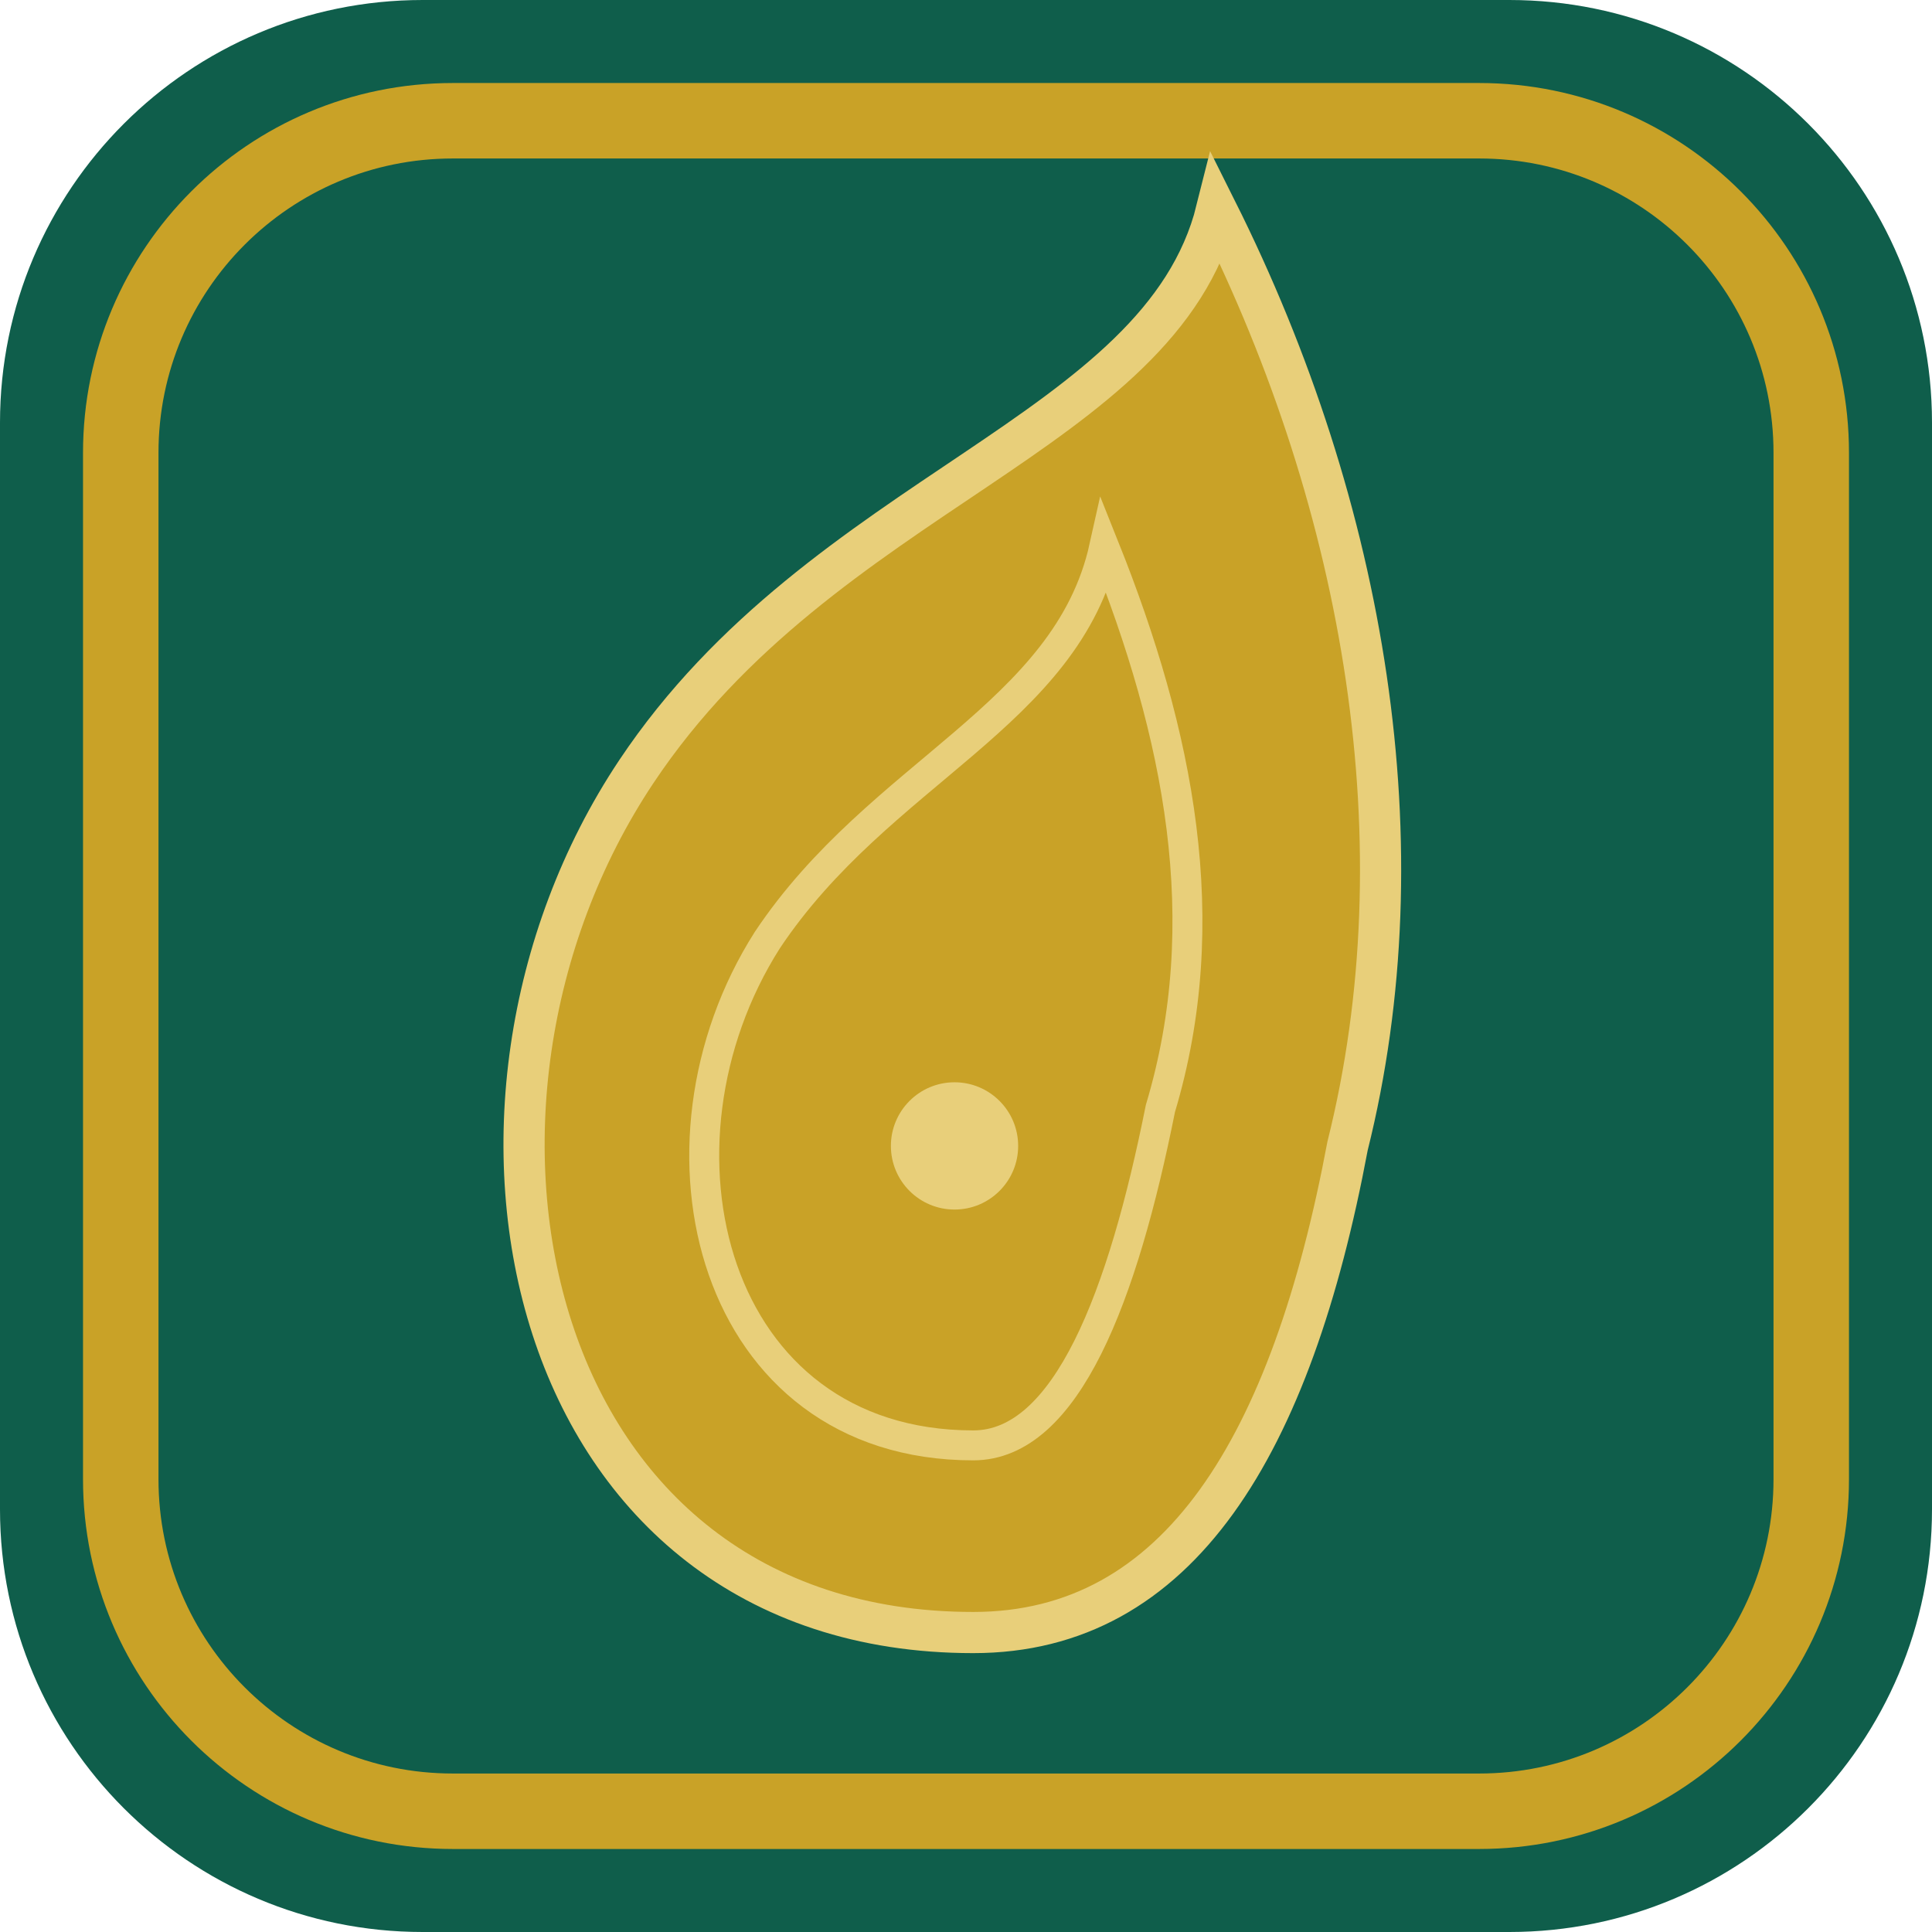
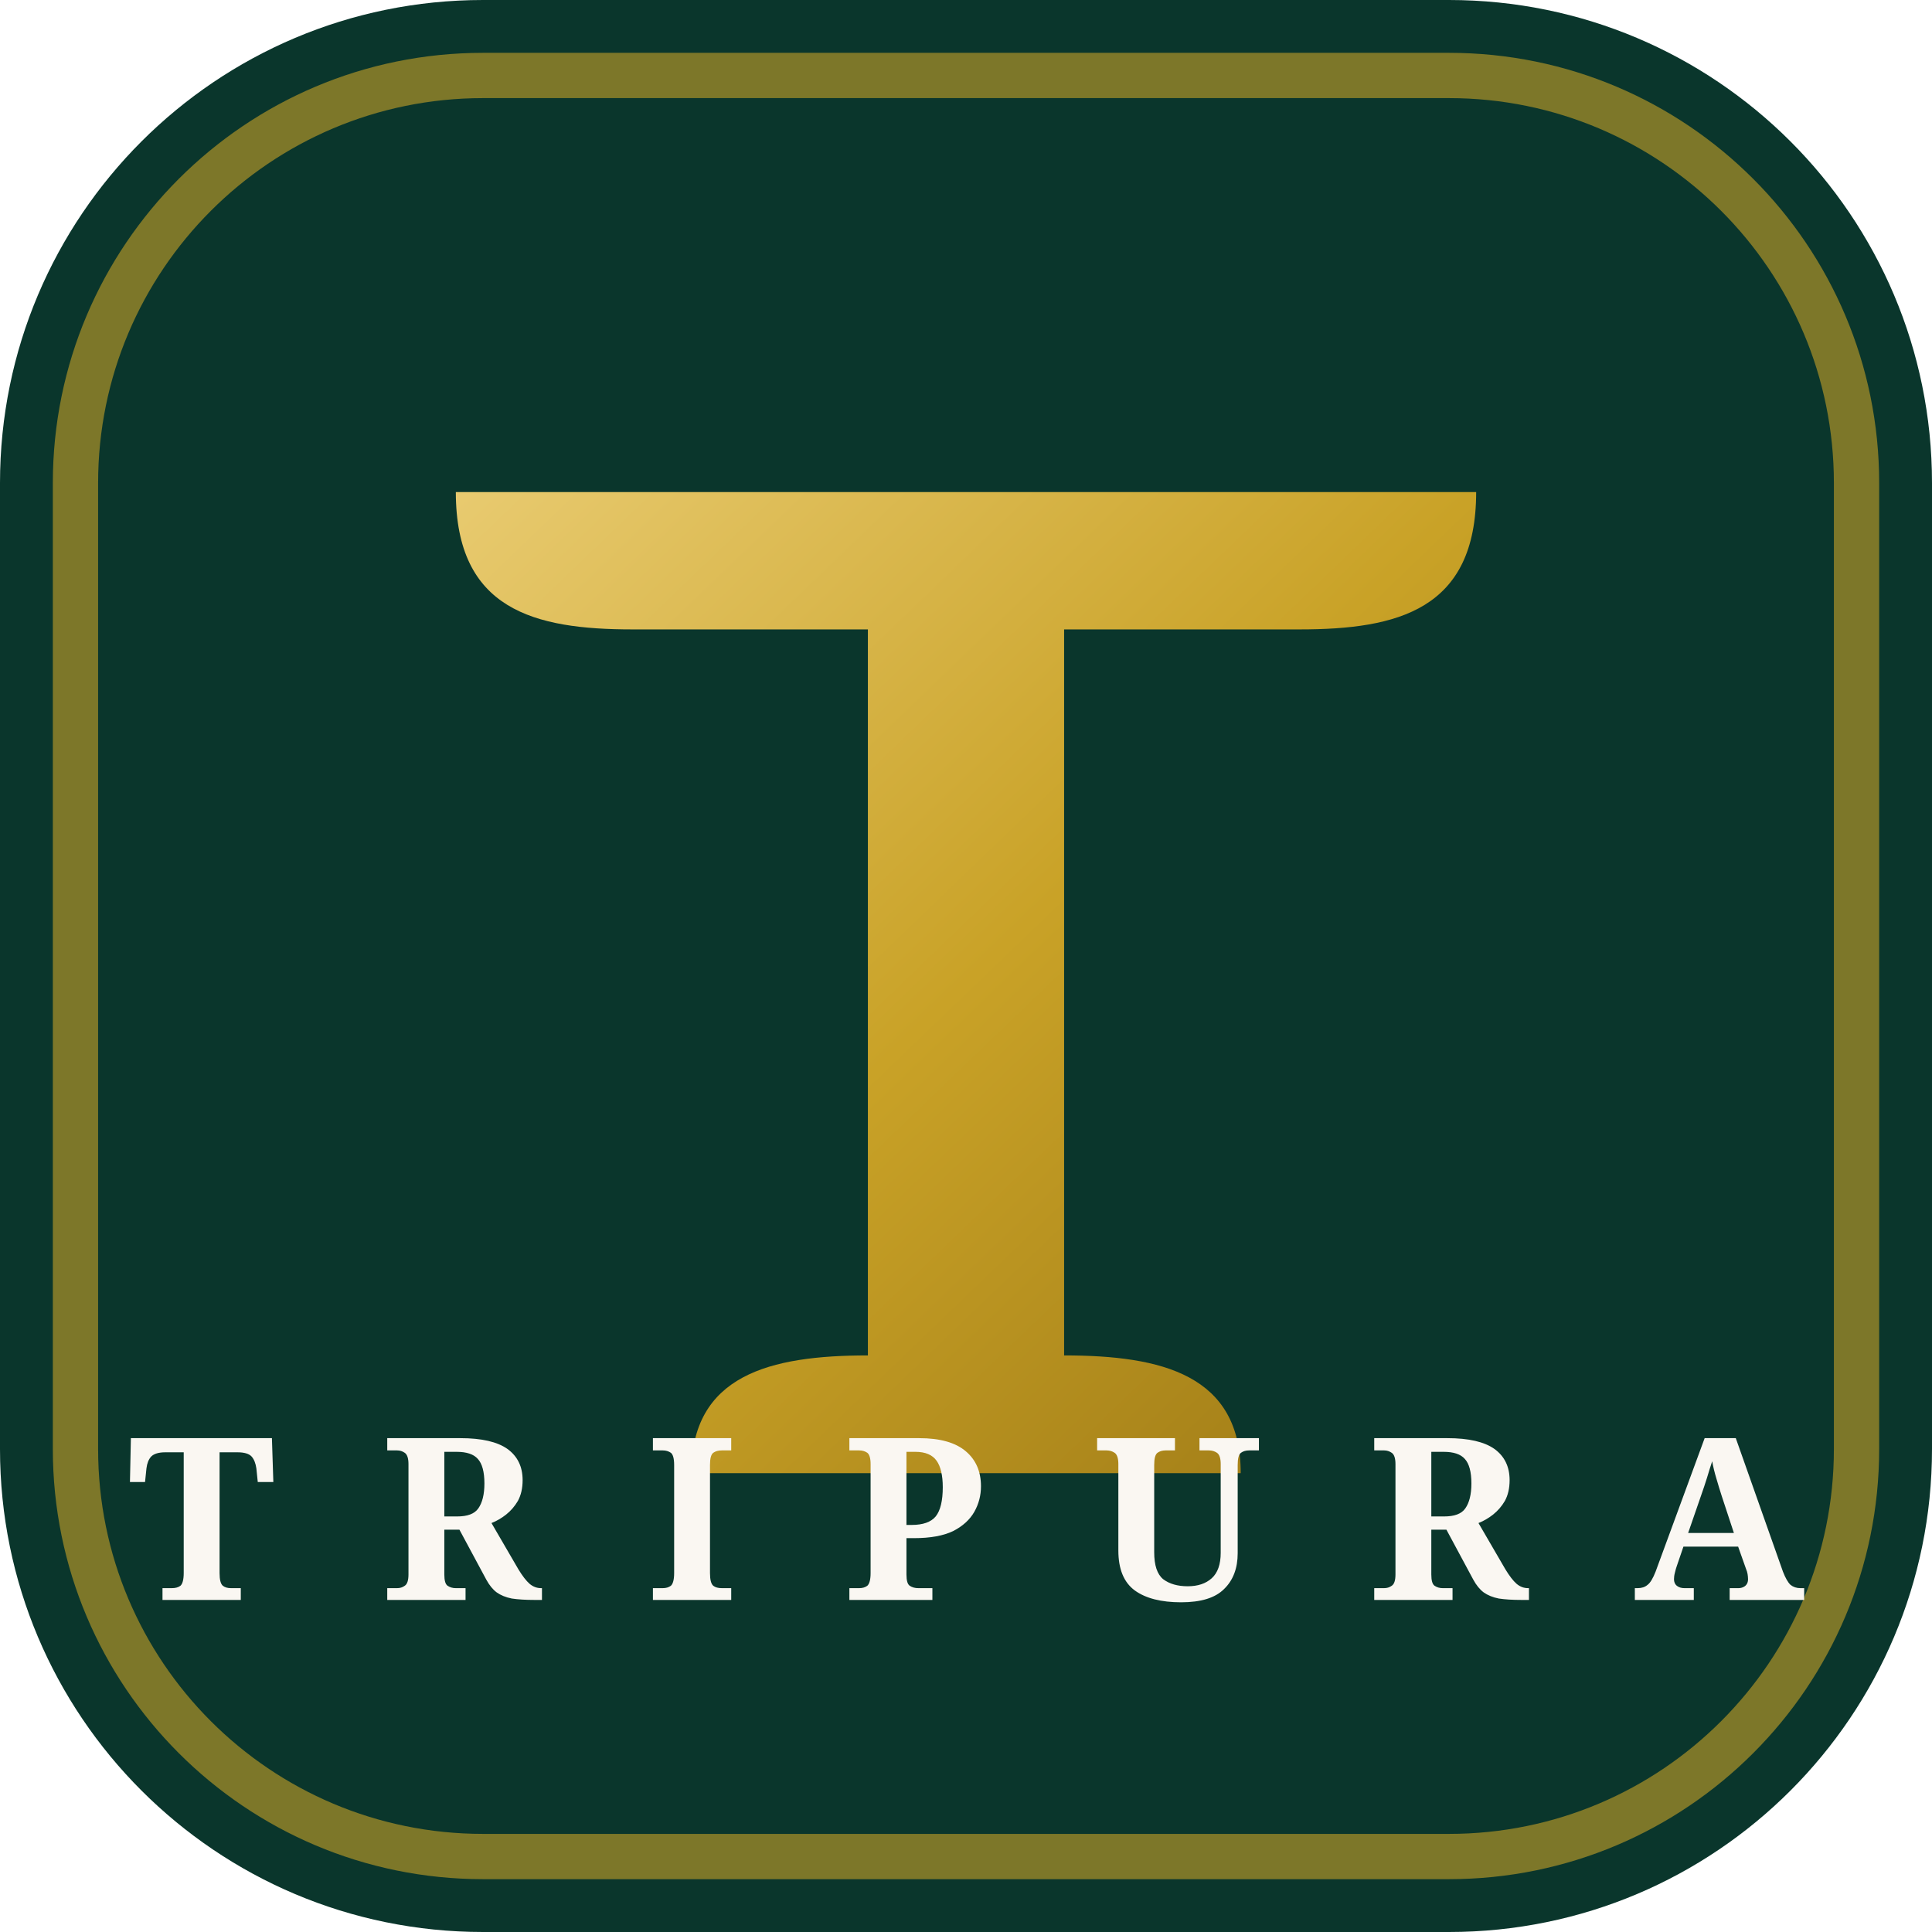
<svg xmlns="http://www.w3.org/2000/svg" width="64" height="64" viewBox="0 0 64 64">
-   <rect width="64" height="64" rx="14" fill="#0F5E4B" />
-   <rect x="4" y="4" width="56" height="56" rx="11" fill="none" stroke="#C9A227" stroke-width="2.5" />
-   <g transform="translate(31 33) scale(0.62)">
-     <g transform="scale(1)">
-       <path d="M2 34 C-22 34 -28 6 -16 -12 C-6 -27 12 -30 15 -42 C23 -26 26 -8 22 8 C19 24 13 34 2 34 Z" fill="#C9A227" stroke="#E8CF7A" stroke-width="2.2" />
-       <path d="M2 24 C-12 24 -16 8 -9 -3 C-3 -12 7 -15 9 -24 C13 -14 15 -4 12 6 C10 16 7 24 2 24 Z" fill="none" stroke="#E8CF7A" stroke-width="1.6" />
-       <circle cx="1" cy="8" r="3.4" fill="#E8CF7A" />
-     </g>
+   <defs>
+     <linearGradient id="favGold" x1="0%" y1="0%" x2="100%" y2="100%">
+       <stop offset="0%" stop-color="#E8CA6F" />
+       <stop offset="50%" stop-color="#C9A227" />
+       <stop offset="100%" stop-color="#9C7815" />
+     </linearGradient>
+   </defs>
+   <rect width="64" height="64" rx="16" fill="#0A362C" />
+   <rect x="2.5" y="2.5" width="59" height="59" rx="13.5" fill="none" stroke="#C9A227" stroke-width="1.5" stroke-opacity="0.6" />
+   <g fill="url(#favGold)" transform="translate(32, 28) scale(0.65)">
+     <path d="M -26 -18 C -26 -12, -22 -11, -17 -11 L -5 -11 L -5 26 C -10 26, -14 27, -14 32 L 14 32 C 14 27, 10 26, 5 26 L 5 -11 L 17 -11 C 22 -11, 26 -12, 26 -18 Z" />
  </g>
+   <text x="32" y="53" text-anchor="middle" font-family="'Cinzel', Georgia, serif" font-size="7.5" font-weight="700" fill="#FAF7F2" letter-spacing="3.5">TRIPURA</text>
</svg>
